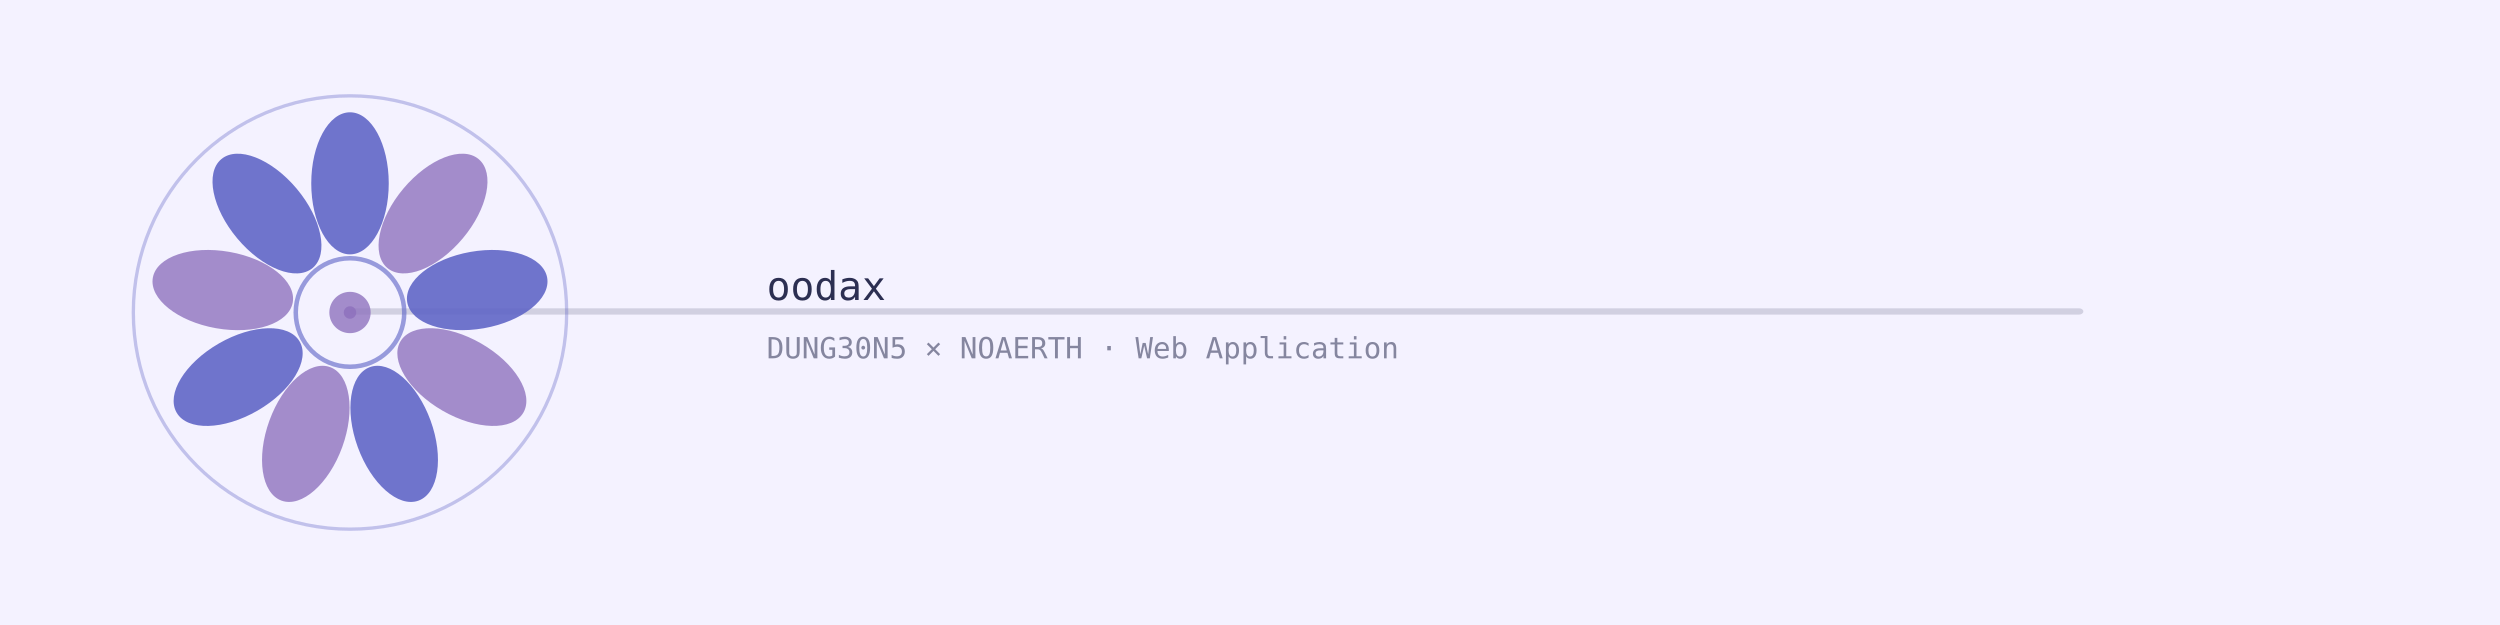
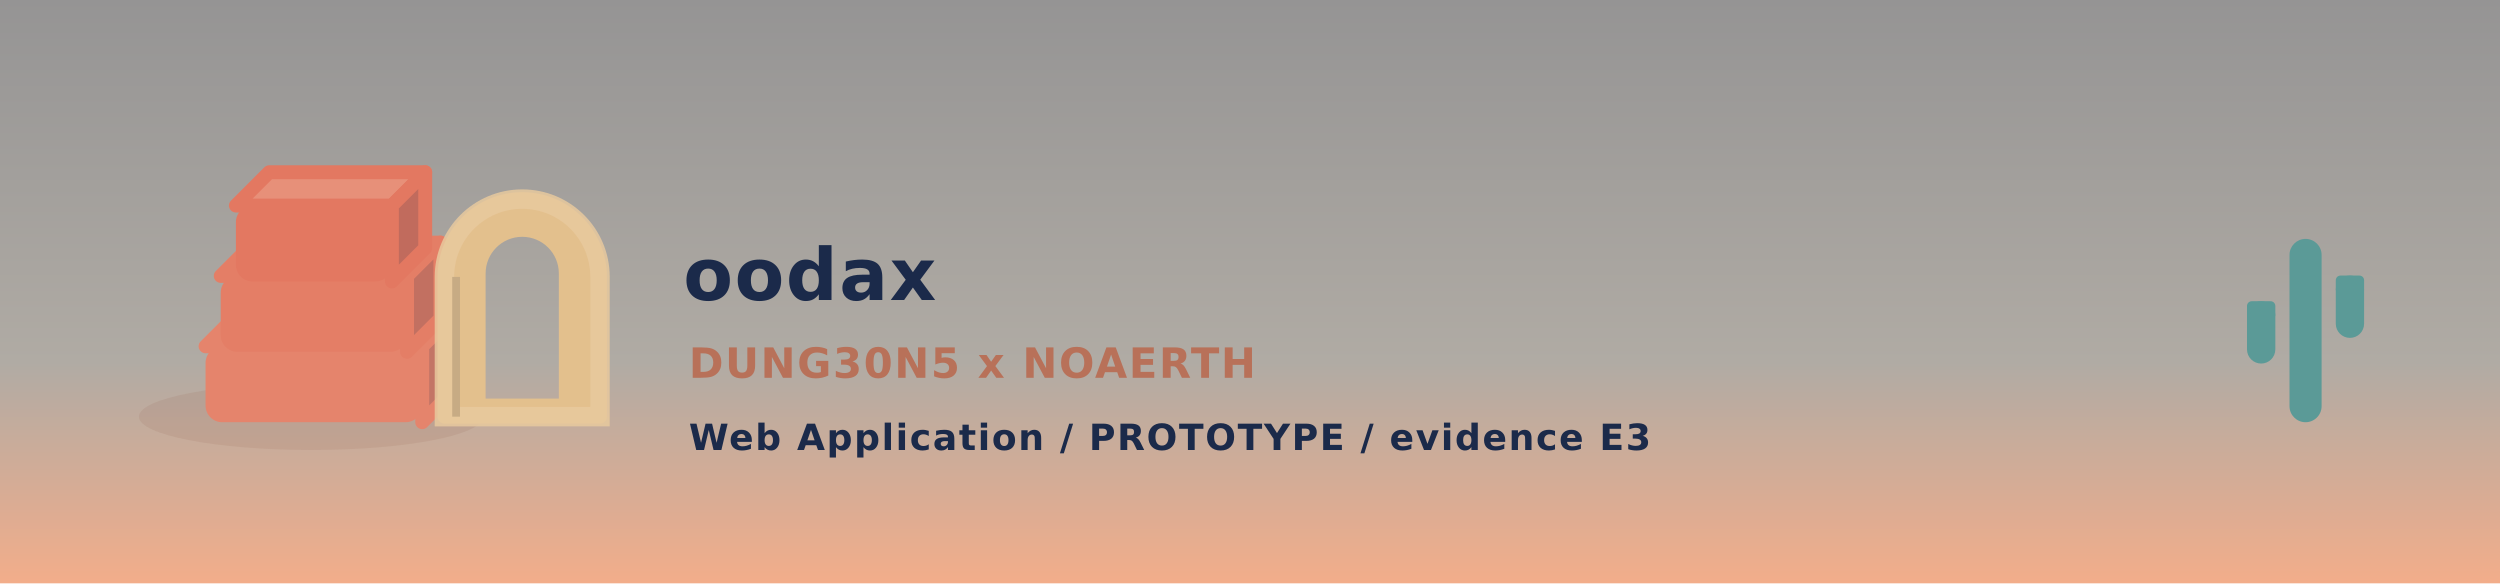
- <svg xmlns="http://www.w3.org/2000/svg" viewBox="0 0 1200 300" width="1200" height="300" role="img" aria-label="oodax identity object">
-   <rect width="1200" height="300" fill="#f4f2ff" />
-   <defs>
-     <linearGradient id="gft" x1="0" y1="0" x2="1" y2="1">
-       <stop offset="0%" stop-color="#6166c7" />
-       <stop offset="100%" stop-color="#8f73be" />
-     </linearGradient>
-   </defs>
-   <rect x="168.00" y="148.00" width="832.00" height="3.00" rx="2.00" fill="rgba(23,26,64,0.160)" opacity="1.00" />
+ <svg xmlns="http://www.w3.org/2000/svg" width="900" height="210" viewBox="0 0 900 210" role="img" aria-label="oodax - identity object">
+   <linearGradient id="skyf" x1="0" y1="0" x2="0" y2="1">
+     <stop offset="0" stop-color="#959494" />
+     <stop offset="0.62" stop-color="#b0aba4" />
+     <stop offset="1" stop-color="#f3ad8a" />
+   </linearGradient>
+   <rect width="900" height="210" fill="url(#skyf)" />
+   <rect x="0" y="352" width="900" height="-142" fill="#e9cda3" />
+   <rect x="0" y="352" width="900" height="3" fill="#ebd1a9" />
+   <ellipse cx="112" cy="150" rx="62" ry="12" fill="rgba(138,90,68,0.11)" />
  <g>
-     <ellipse cx="168.00" cy="88.00" rx="18.60" ry="34.10" fill="rgba(97,102,199,0.900)" opacity="1.00" transform="rotate(0.0 168.00 88.00)" />
-     <ellipse cx="207.85" cy="102.51" rx="18.60" ry="34.10" fill="rgba(143,115,190,0.800)" opacity="1.00" transform="rotate(40.0 207.85 102.51)" />
-     <ellipse cx="229.06" cy="139.23" rx="18.60" ry="34.10" fill="rgba(97,102,199,0.900)" opacity="1.00" transform="rotate(80.0 229.06 139.23)" />
-     <ellipse cx="221.69" cy="181.00" rx="18.60" ry="34.10" fill="rgba(143,115,190,0.800)" opacity="1.00" transform="rotate(120.0 221.69 181.00)" />
-     <ellipse cx="189.21" cy="208.26" rx="18.60" ry="34.10" fill="rgba(97,102,199,0.900)" opacity="1.00" transform="rotate(160.0 189.21 208.26)" />
-     <ellipse cx="146.79" cy="208.26" rx="18.60" ry="34.10" fill="rgba(143,115,190,0.800)" opacity="1.00" transform="rotate(200.0 146.79 208.26)" />
-     <ellipse cx="114.31" cy="181.00" rx="18.60" ry="34.10" fill="rgba(97,102,199,0.900)" opacity="1.00" transform="rotate(240.0 114.31 181.00)" />
-     <ellipse cx="106.94" cy="139.23" rx="18.60" ry="34.10" fill="rgba(143,115,190,0.800)" opacity="1.00" transform="rotate(280.0 106.94 139.23)" />
-     <ellipse cx="128.15" cy="102.51" rx="18.60" ry="34.10" fill="rgba(97,102,199,0.900)" opacity="1.00" transform="rotate(320.0 128.15 102.51)" />
-     <circle cx="168.00" cy="150.00" r="26.04" fill="none" stroke="rgba(97,102,199,0.900)" stroke-width="2.17" opacity="0.70" />
-     <circle cx="168.00" cy="150.00" r="9.92" fill="rgba(143,115,190,0.800)" opacity="1.00" />
-     <animate attributeName="opacity" values="0.25;1.0;0.25" dur="12.1s" begin="0s" repeatCount="indefinite" />
+     <path d="M74,124.67 L152,124.67 L164,112.67 L86,112.67 Z" fill="#e99a82" stroke="#e5846c" stroke-width="5" stroke-linejoin="round" />
+     <path d="M152,124.67 L164,112.67 L164,140 L152,152 Z" fill="#c37566" stroke="#e5846c" stroke-width="5" stroke-linejoin="round" />
+     <rect x="74" y="124.67" width="78" height="27.33" rx="6" fill="#e5846c" />
+     <path d="M79.46,99.33 L146.54,99.33 L158.54,87.33 L91.46,87.33 Z" fill="#e8957d" stroke="#e47e66" stroke-width="5" stroke-linejoin="round" />
+     <path d="M146.54,99.33 L158.54,87.33 L158.54,114.67 L146.54,126.67 Z" fill="#c27061" stroke="#e47e66" stroke-width="5" stroke-linejoin="round" />
+     <rect x="79.46" y="99.33" width="67.08" height="27.33" rx="6" fill="#e47e66" />
+     <path d="M84.92,74 L141.08,74 L153.08,62 L96.92,62 Z" fill="#e79079" stroke="#e37861" stroke-width="5" stroke-linejoin="round" />
+     <path d="M141.08,74 L153.08,62 L153.08,89.33 L141.08,101.33 Z" fill="#c16b5d" stroke="#e37861" stroke-width="5" stroke-linejoin="round" />
+     <rect x="84.92" y="74" width="56.16" height="27.33" rx="6" fill="#e37861" />
+     <animate attributeName="opacity" values="0.72;1;0.72" dur="6s" begin="0s" repeatCount="indefinite" />
  </g>
-   <g>
-     <ellipse cx="168.00" cy="88.00" rx="18.60" ry="34.10" fill="none" opacity="1.00" transform="rotate(0.0 168.00 88.00)" />
-     <ellipse cx="207.85" cy="102.51" rx="18.60" ry="34.10" fill="none" opacity="1.00" transform="rotate(40.0 207.85 102.51)" />
-     <ellipse cx="229.06" cy="139.23" rx="18.60" ry="34.10" fill="none" opacity="1.00" transform="rotate(80.0 229.06 139.23)" />
-     <ellipse cx="221.69" cy="181.00" rx="18.60" ry="34.10" fill="none" opacity="1.00" transform="rotate(120.0 221.69 181.00)" />
-     <ellipse cx="189.21" cy="208.26" rx="18.60" ry="34.10" fill="none" opacity="1.00" transform="rotate(160.0 189.21 208.26)" />
-     <ellipse cx="146.79" cy="208.26" rx="18.60" ry="34.10" fill="none" opacity="1.00" transform="rotate(200.0 146.79 208.26)" />
-     <ellipse cx="114.31" cy="181.00" rx="18.60" ry="34.10" fill="none" opacity="1.00" transform="rotate(240.0 114.31 181.00)" />
-     <ellipse cx="106.94" cy="139.23" rx="18.60" ry="34.10" fill="none" opacity="1.00" transform="rotate(280.0 106.94 139.23)" />
-     <ellipse cx="128.15" cy="102.51" rx="18.60" ry="34.10" fill="none" opacity="1.00" transform="rotate(320.0 128.15 102.51)" />
-     <circle cx="168.00" cy="150.00" r="26.04" fill="none" stroke="none" stroke-width="2.17" opacity="0.70" />
-     <circle cx="168.00" cy="150.00" r="9.92" fill="none" opacity="1.00" />
-     <animateTransform attributeName="transform" type="rotate" values="0.0 0.00 0.00 360.0 0.00 0.00" dur="24.2s" begin="0s" repeatCount="indefinite" />
-   </g>
-   <g>
-     <circle cx="168.00" cy="150.00" r="104.00" fill="none" stroke="rgba(97,102,199,0.350)" stroke-width="1.60" opacity="1.00" />
-     <animate attributeName="opacity" values="0.25;1.0;0.25" dur="12.1s" begin="0s" repeatCount="indefinite" />
-   </g>
-   <circle cx="168" cy="150" r="3" fill="rgba(143,115,190,0.900)">
-     <animate attributeName="opacity" values="0.35;0.95;0.35" dur="12.1s" begin="0s" repeatCount="indefinite" />
-   </circle>
-   <text x="368" y="144" font-family="ui-monospace,Menlo,monospace" font-size="19" fill="rgba(23,26,64,0.900)">oodax</text>
-   <text x="368" y="172" font-family="ui-monospace,Menlo,monospace" font-size="14" fill="rgba(23,26,64,0.500)">DUNG30N5 × NOAERTH · Web Application</text>
+   <path d="M160,150 L160,99.68 A28,28 0 0 1 216,99.68 L216,150 Z M172.32,146 L172.32,98.43 A15.68,15.68 0 0 1 203.68,98.43 L203.68,146 Z" fill="#e3c08d" fill-rule="evenodd" stroke="#e3c08d" stroke-width="5" stroke-linejoin="round" />
+   <path d="M160,150 L160,99.68 A28,28 0 0 1 216,99.68 L216,150 Z" fill="none" stroke="#e8c99d" stroke-width="7" stroke-linecap="round" opacity="0.85" />
+   <rect x="162.8" y="99.68" width="2.8" height="50.32" fill="#c7ab84" />
+   <text x="246" y="108" font-family="Verdana,DejaVu Sans,sans-serif" font-size="26" font-weight="700" letter-spacing="0.6" fill="#1b2a4a" text-anchor="start">oodax</text>
+   <text x="248" y="136" font-family="Verdana,DejaVu Sans,sans-serif" font-size="15" font-weight="700" letter-spacing="0.6" fill="#b87159" text-anchor="start">DUNG30N5 x NOAERTH</text>
+   <text x="248" y="162" font-family="Verdana,DejaVu Sans,sans-serif" font-size="13" font-weight="700" letter-spacing="0.6" fill="#1b2a4a" text-anchor="start">Web Application  /  PROTOTYPE  /  evidence E3</text>
+   <rect x="824.22" y="86" width="11.56" height="66" rx="5.78" fill="#5b9a97" />
+   <rect x="808.92" y="108.44" width="10.2" height="22.44" rx="5.1" fill="#5b9a97" />
+   <rect x="808.92" y="108.44" width="10.2" height="6.6" rx="1.7" fill="#5b9a97" />
+   <rect x="840.88" y="99.2" width="10.2" height="22.44" rx="5.1" fill="#5b9a97" />
+   <rect x="840.88" y="99.2" width="10.2" height="6.6" rx="1.7" fill="#5b9a97" />
</svg>
